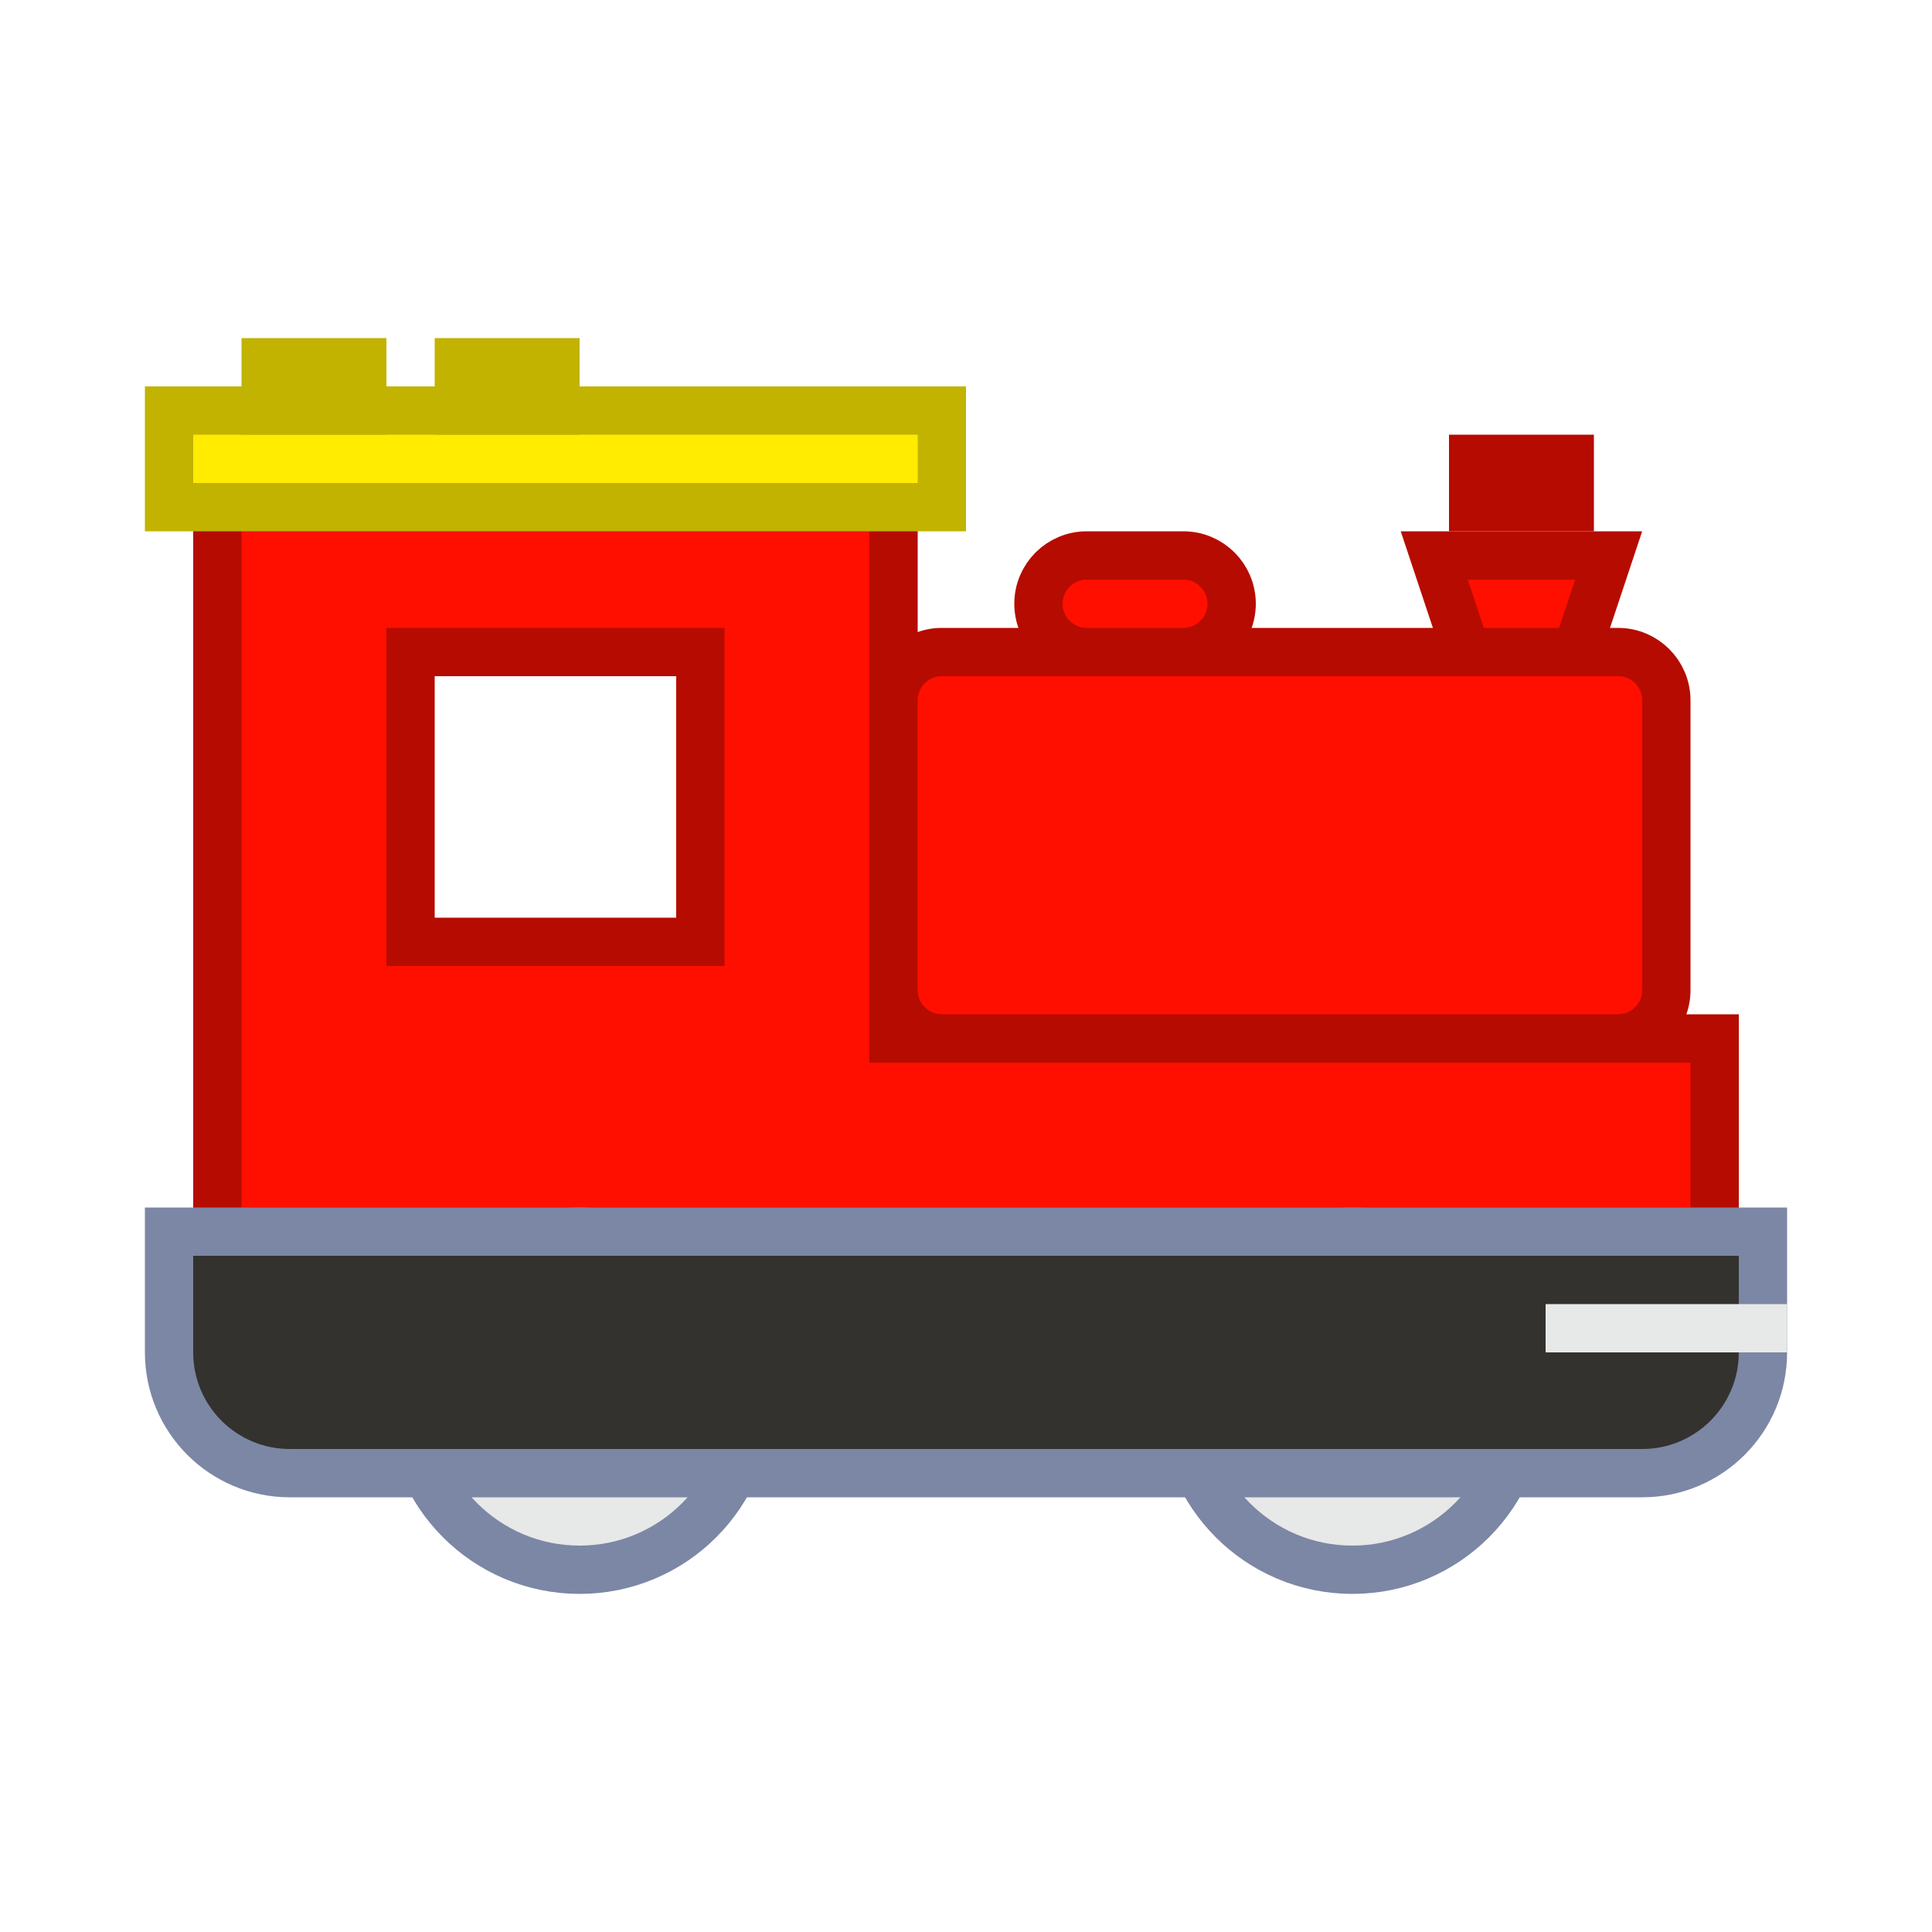
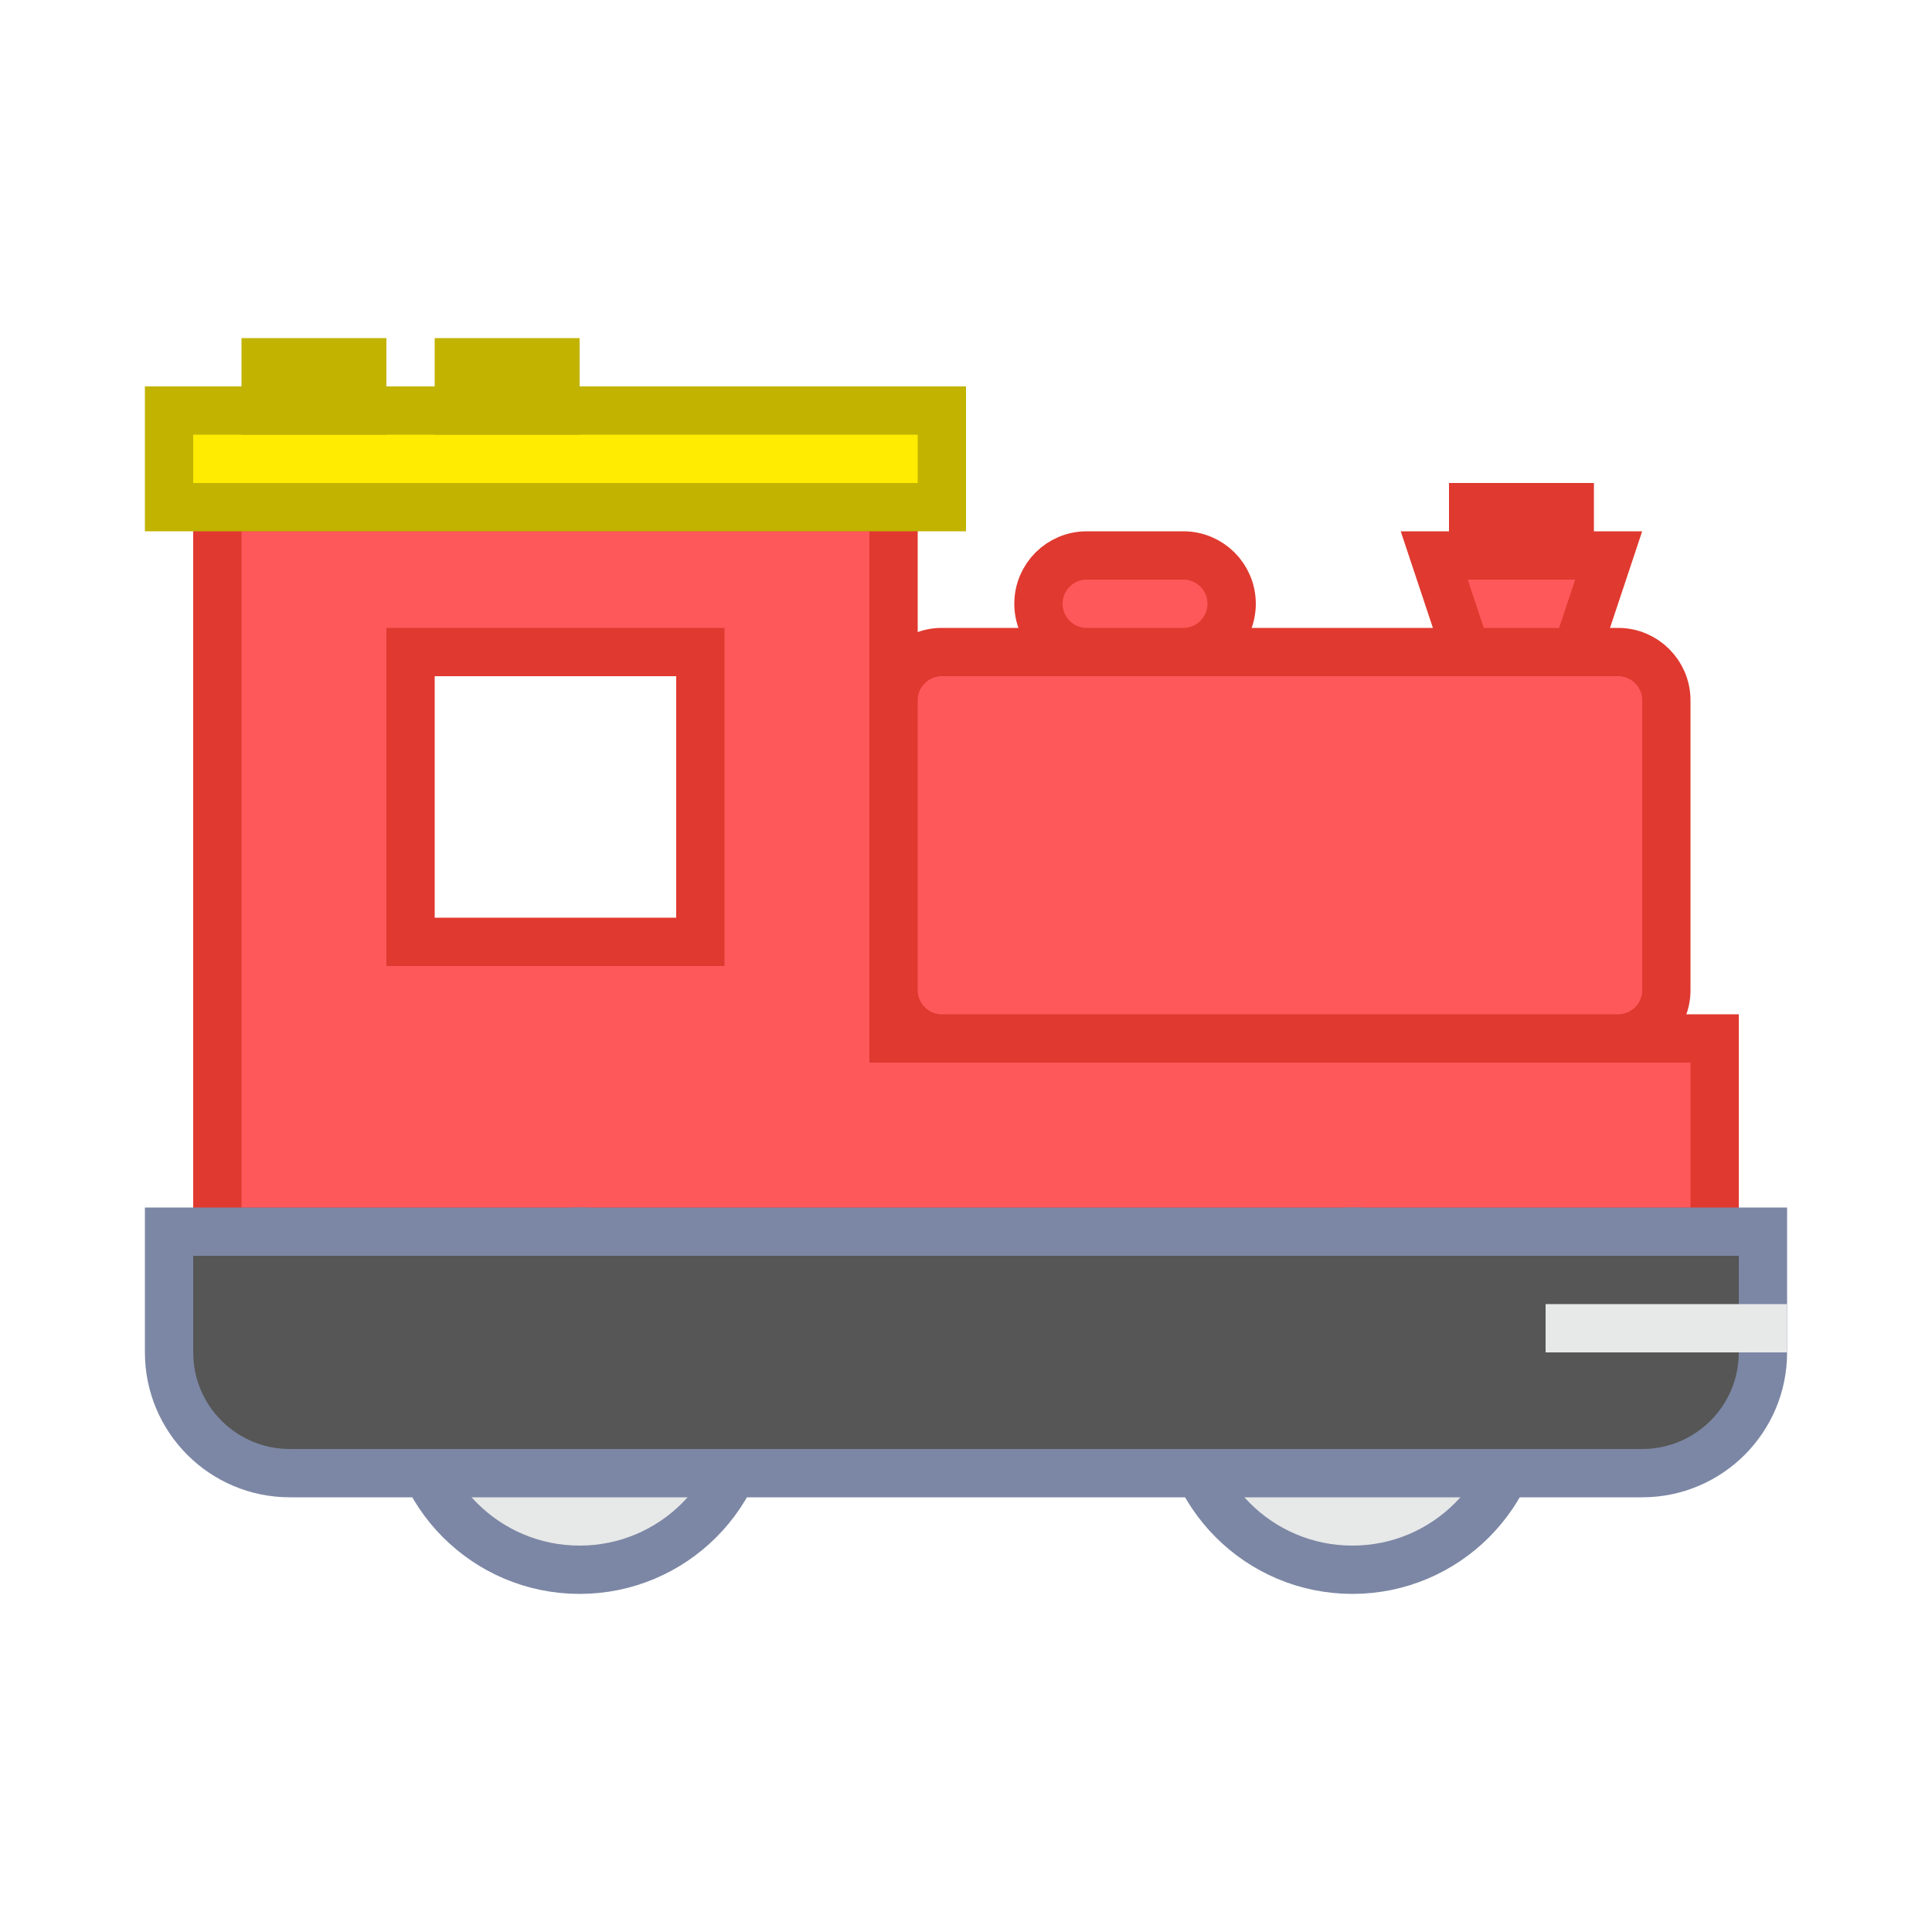
<svg xmlns="http://www.w3.org/2000/svg" width="40px" height="40px" viewBox="0 0 40 40" version="1.1">
  <g id="duplotrain-small" stroke="none" stroke-width="1" fill="none" fill-rule="evenodd">
-     <g id="Group" transform="translate(3, 7)">
-       <path d="M15.5,3.5 L15.5,14.5 L32.5,14.5 L32.5,18.5 L1.5,18.5 L1.5,3.5 L15.5,3.5 Z M11.5,6.5 L5.5,6.5 L5.5,12.5 L11.5,12.5 L11.5,6.5 Z" id="Shape" stroke="#B60B00" fill="#FF0F00" />
-       <rect id="Rectangle-Copy-2" stroke="#C1B300" fill="#FFEC00" x="0.5" y="1.5" width="16" height="2" />
-       <circle id="Oval" stroke="#7C87A5" fill="#E7E8E8" cx="9" cy="22" r="3.5" />
-       <circle id="Oval-Copy" stroke="#7C87A5" fill="#E7E8E8" cx="25" cy="22" r="3.5" />
-       <rect id="Rectangle-Copy-7" stroke="#B60B00" fill="#FF0F00" x="15.5" y="6.5" width="16" height="8" rx="1" />
-       <rect id="Rectangle-Copy-9" stroke="#B60B00" fill="#FF0F00" transform="translate(20.5, 5.5) scale(1, -1) translate(-20.5, -5.5) " x="18.5" y="4.5" width="4" height="2" rx="1" />
-       <rect id="Rectangle-Copy-11" stroke="#B60B00" fill="#FF0F00" transform="translate(28.5, 3.5) scale(1, -1) translate(-28.5, -3.5) " x="27.5" y="3.5" width="2" height="1" />
-       <path d="M29.64,4.5 L30.306,6.5 L26.694,6.5 L27.36,4.5 L29.64,4.5 Z" id="Rectangle-Copy-10" stroke="#B60B00" fill="#FF0F00" transform="translate(28.5, 5.5) scale(1, -1) translate(-28.5, -5.5) " />
+     <g transform="translate(3, 7)">
+       <path d="M15.5,3.5 L15.5,14.5 L32.5,14.5 L32.5,18.5 L1.5,18.5 L1.5,3.5 L15.5,3.5 Z M11.5,6.5 L5.5,6.5 L5.5,12.5 L11.5,12.5 L11.5,6.5 Z" id="Shape" stroke="#E0392F" fill="#FF585B" fill-rule="nonzero" />
+       <rect id="Rectangle-Copy-2" stroke="#C1B300" fill="#FFEC00" fill-rule="nonzero" x="0.5" y="1.5" width="16" height="2" />
+       <circle id="Oval" stroke="#7C87A5" fill="#E7E8E8" fill-rule="nonzero" cx="9" cy="22" r="3.5" />
+       <circle id="Oval-Copy" stroke="#7C87A5" fill="#E7E8E8" fill-rule="nonzero" cx="25" cy="22" r="3.5" />
+       <rect id="Rectangle-Copy-7" stroke="#E0392F" fill="#FF585B" fill-rule="nonzero" x="15.5" y="6.5" width="16" height="8" rx="1" />
+       <rect id="Rectangle-Copy-9" stroke="#E0392F" fill="#FF585B" fill-rule="nonzero" transform="translate(20.5, 5.5) scale(-1, 1) rotate(-180) translate(-20.5, -5.5) " x="18.5" y="4.5" width="4" height="2" rx="1" />
+       <rect id="Rectangle-Copy-11" stroke="#E0392F" fill="#FF585B" fill-rule="nonzero" transform="translate(28.5, 4) scale(-1, 1) rotate(-180) translate(-28.5, -4) " x="27.5" y="3.5" width="2" height="1" />
+       <polygon id="Rectangle-Copy-10" stroke="#E0392F" fill="#FF585B" fill-rule="nonzero" transform="translate(28.5, 5.5) scale(-1, 1) rotate(-180) translate(-28.5, -5.5) " points="29.64 4.5 30.306 6.5 26.694 6.5 27.36 4.5" />
      <rect id="Rectangle-Copy-5" stroke="#C1B300" x="2.5" y="0.5" width="2" height="1" />
      <rect id="Rectangle-Copy-6" stroke="#C1B300" x="6.5" y="0.5" width="2" height="1" />
-       <path d="M33.5,18.5 L33.5,21 C33.5,21.69 33.22,22.315 32.768,22.768 C32.315,23.22 31.69,23.5 31,23.5 L31,23.5 L3,23.5 C2.31,23.5 1.685,23.22 1.232,22.768 C0.78,22.315 0.5,21.69 0.5,21 L0.5,21 L0.5,18.5 L33.5,18.5 Z" id="Rectangle" stroke="#7C87A5" fill="#33322E" />
-       <rect id="Rectangle" fill="#E7E8E8" x="29" y="20" width="5" height="1" />
+       <path d="M33.5,18.5 L33.5,21 C33.5,21.69 33.22,22.315 32.768,22.768 C32.315,23.22 31.69,23.5 31,23.5 L31,23.5 L3,23.5 C2.31,23.5 1.685,23.22 1.232,22.768 C0.78,22.315 0.5,21.69 0.5,21 L0.5,21 L0.5,18.5 L33.5,18.5 Z" id="Rectangle" stroke="#7C87A5" fill="#565656" fill-rule="nonzero" />
+       <rect id="Rectangle" fill="#E7E8E8" fill-rule="nonzero" x="29" y="20" width="5" height="1" />
    </g>
  </g>
</svg>
